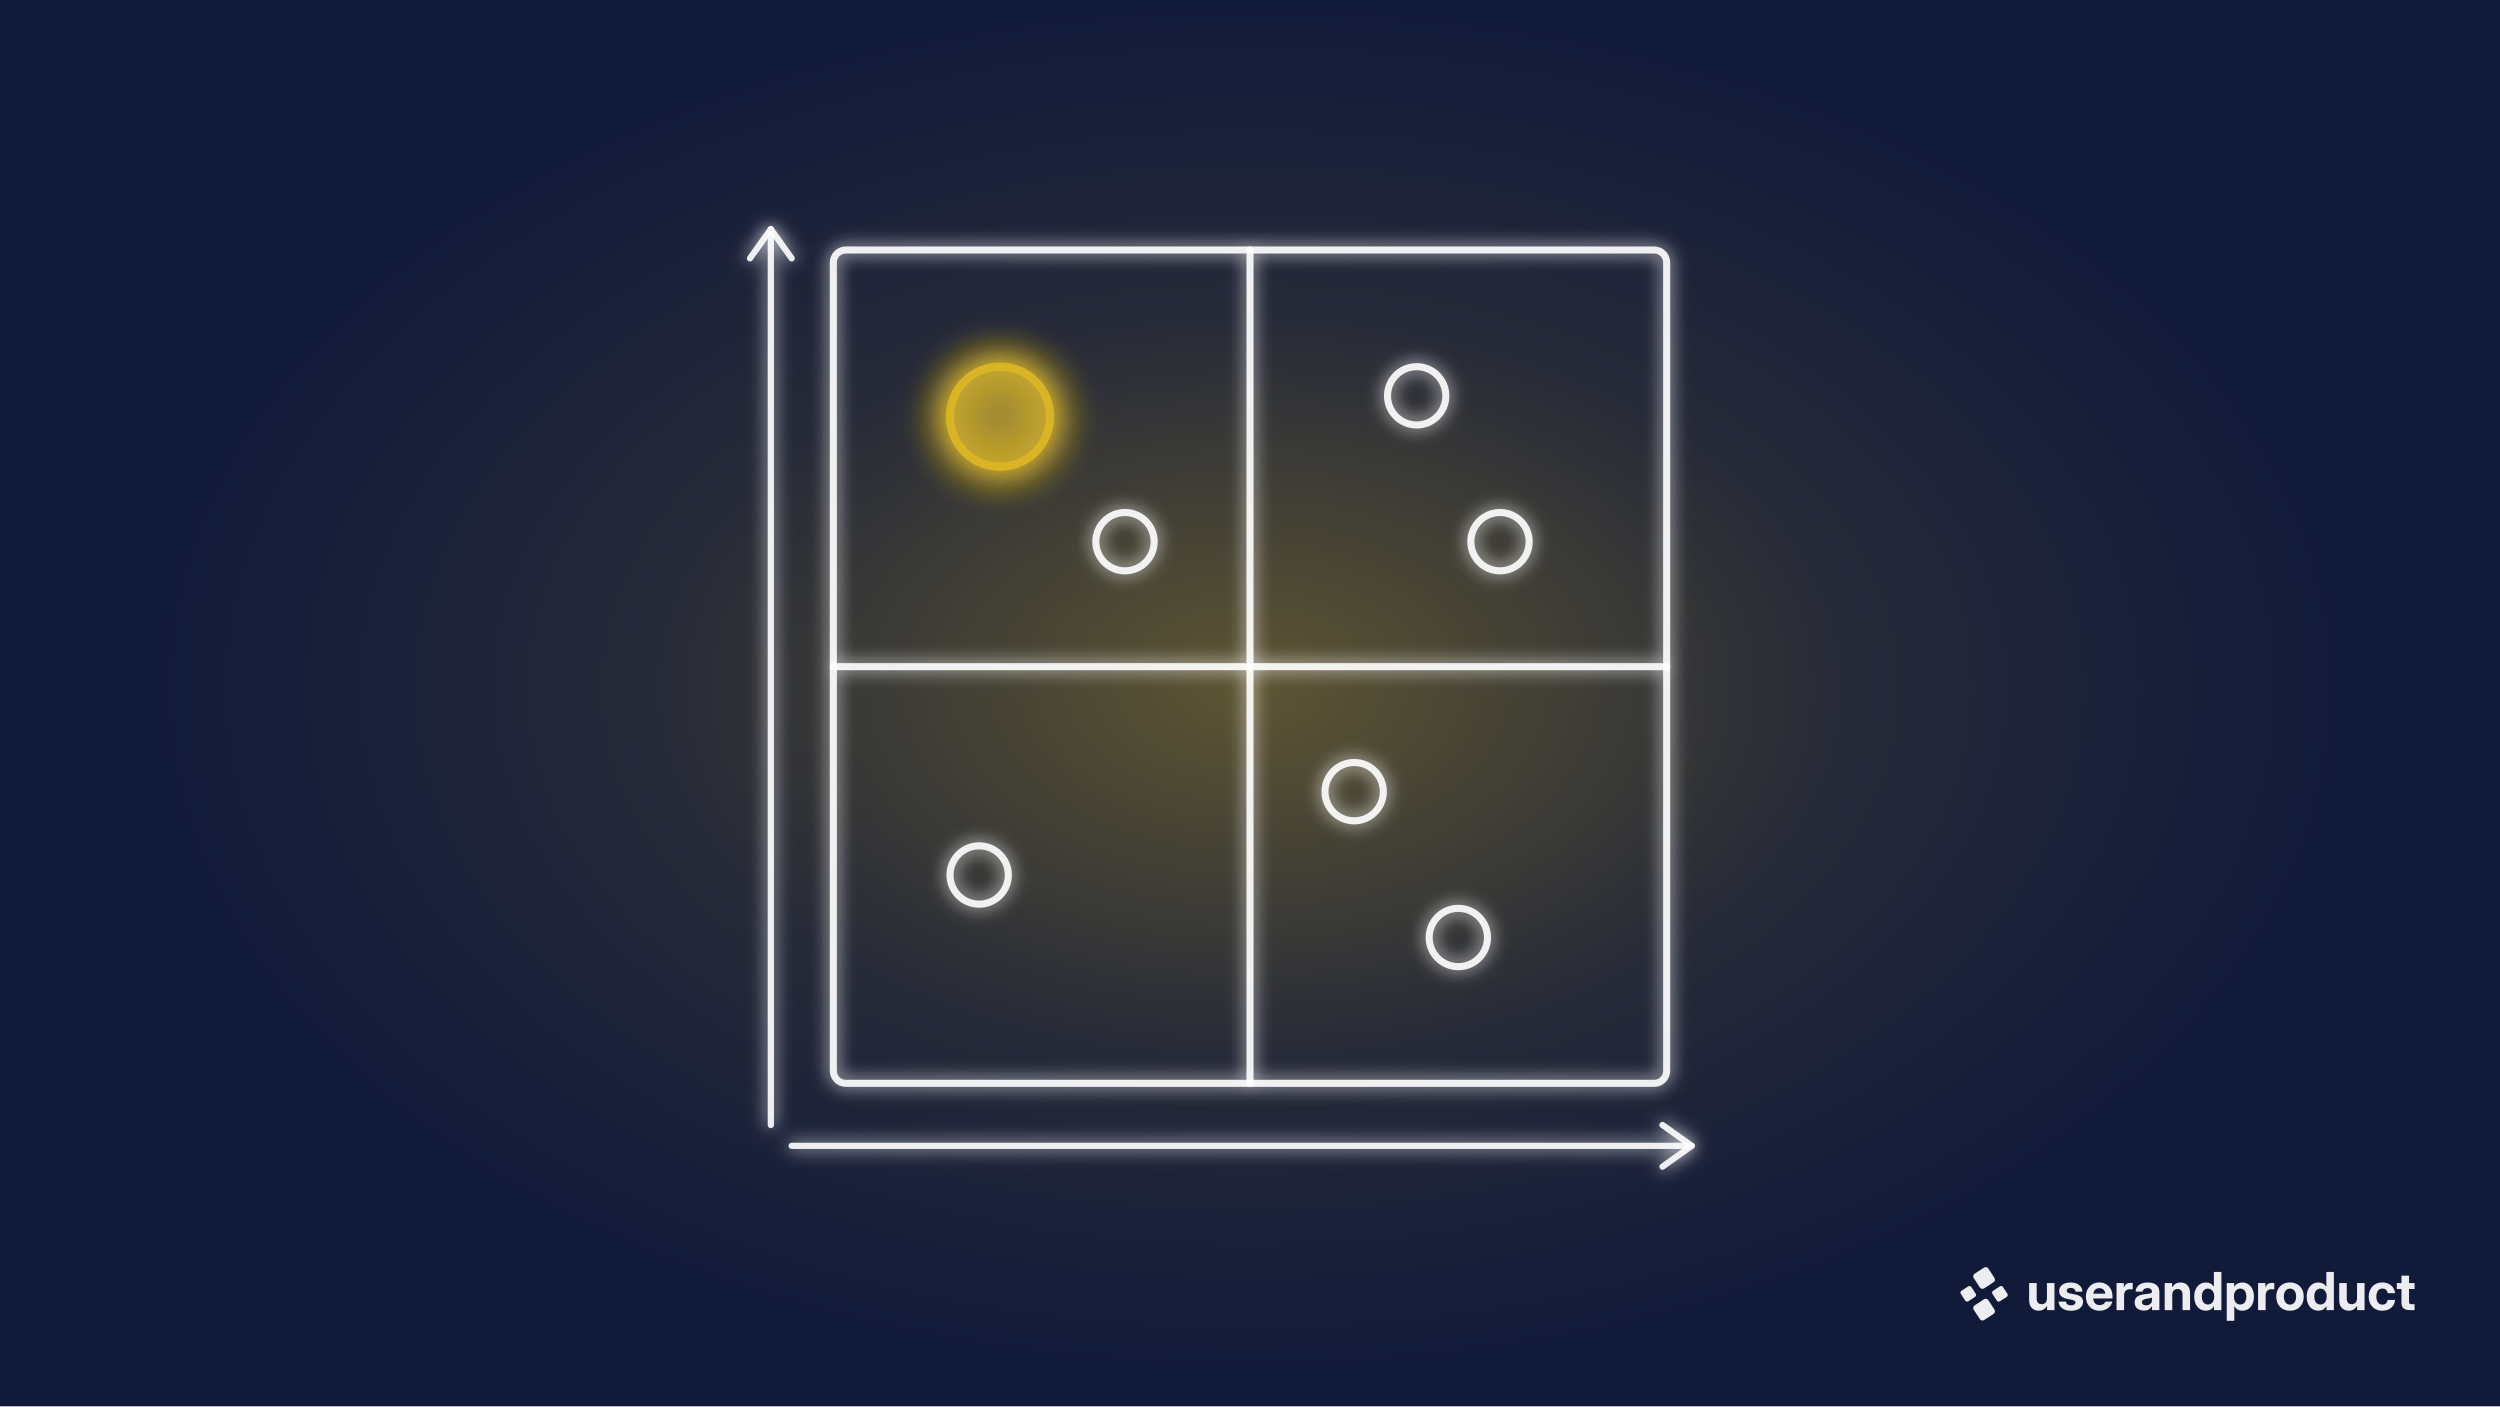
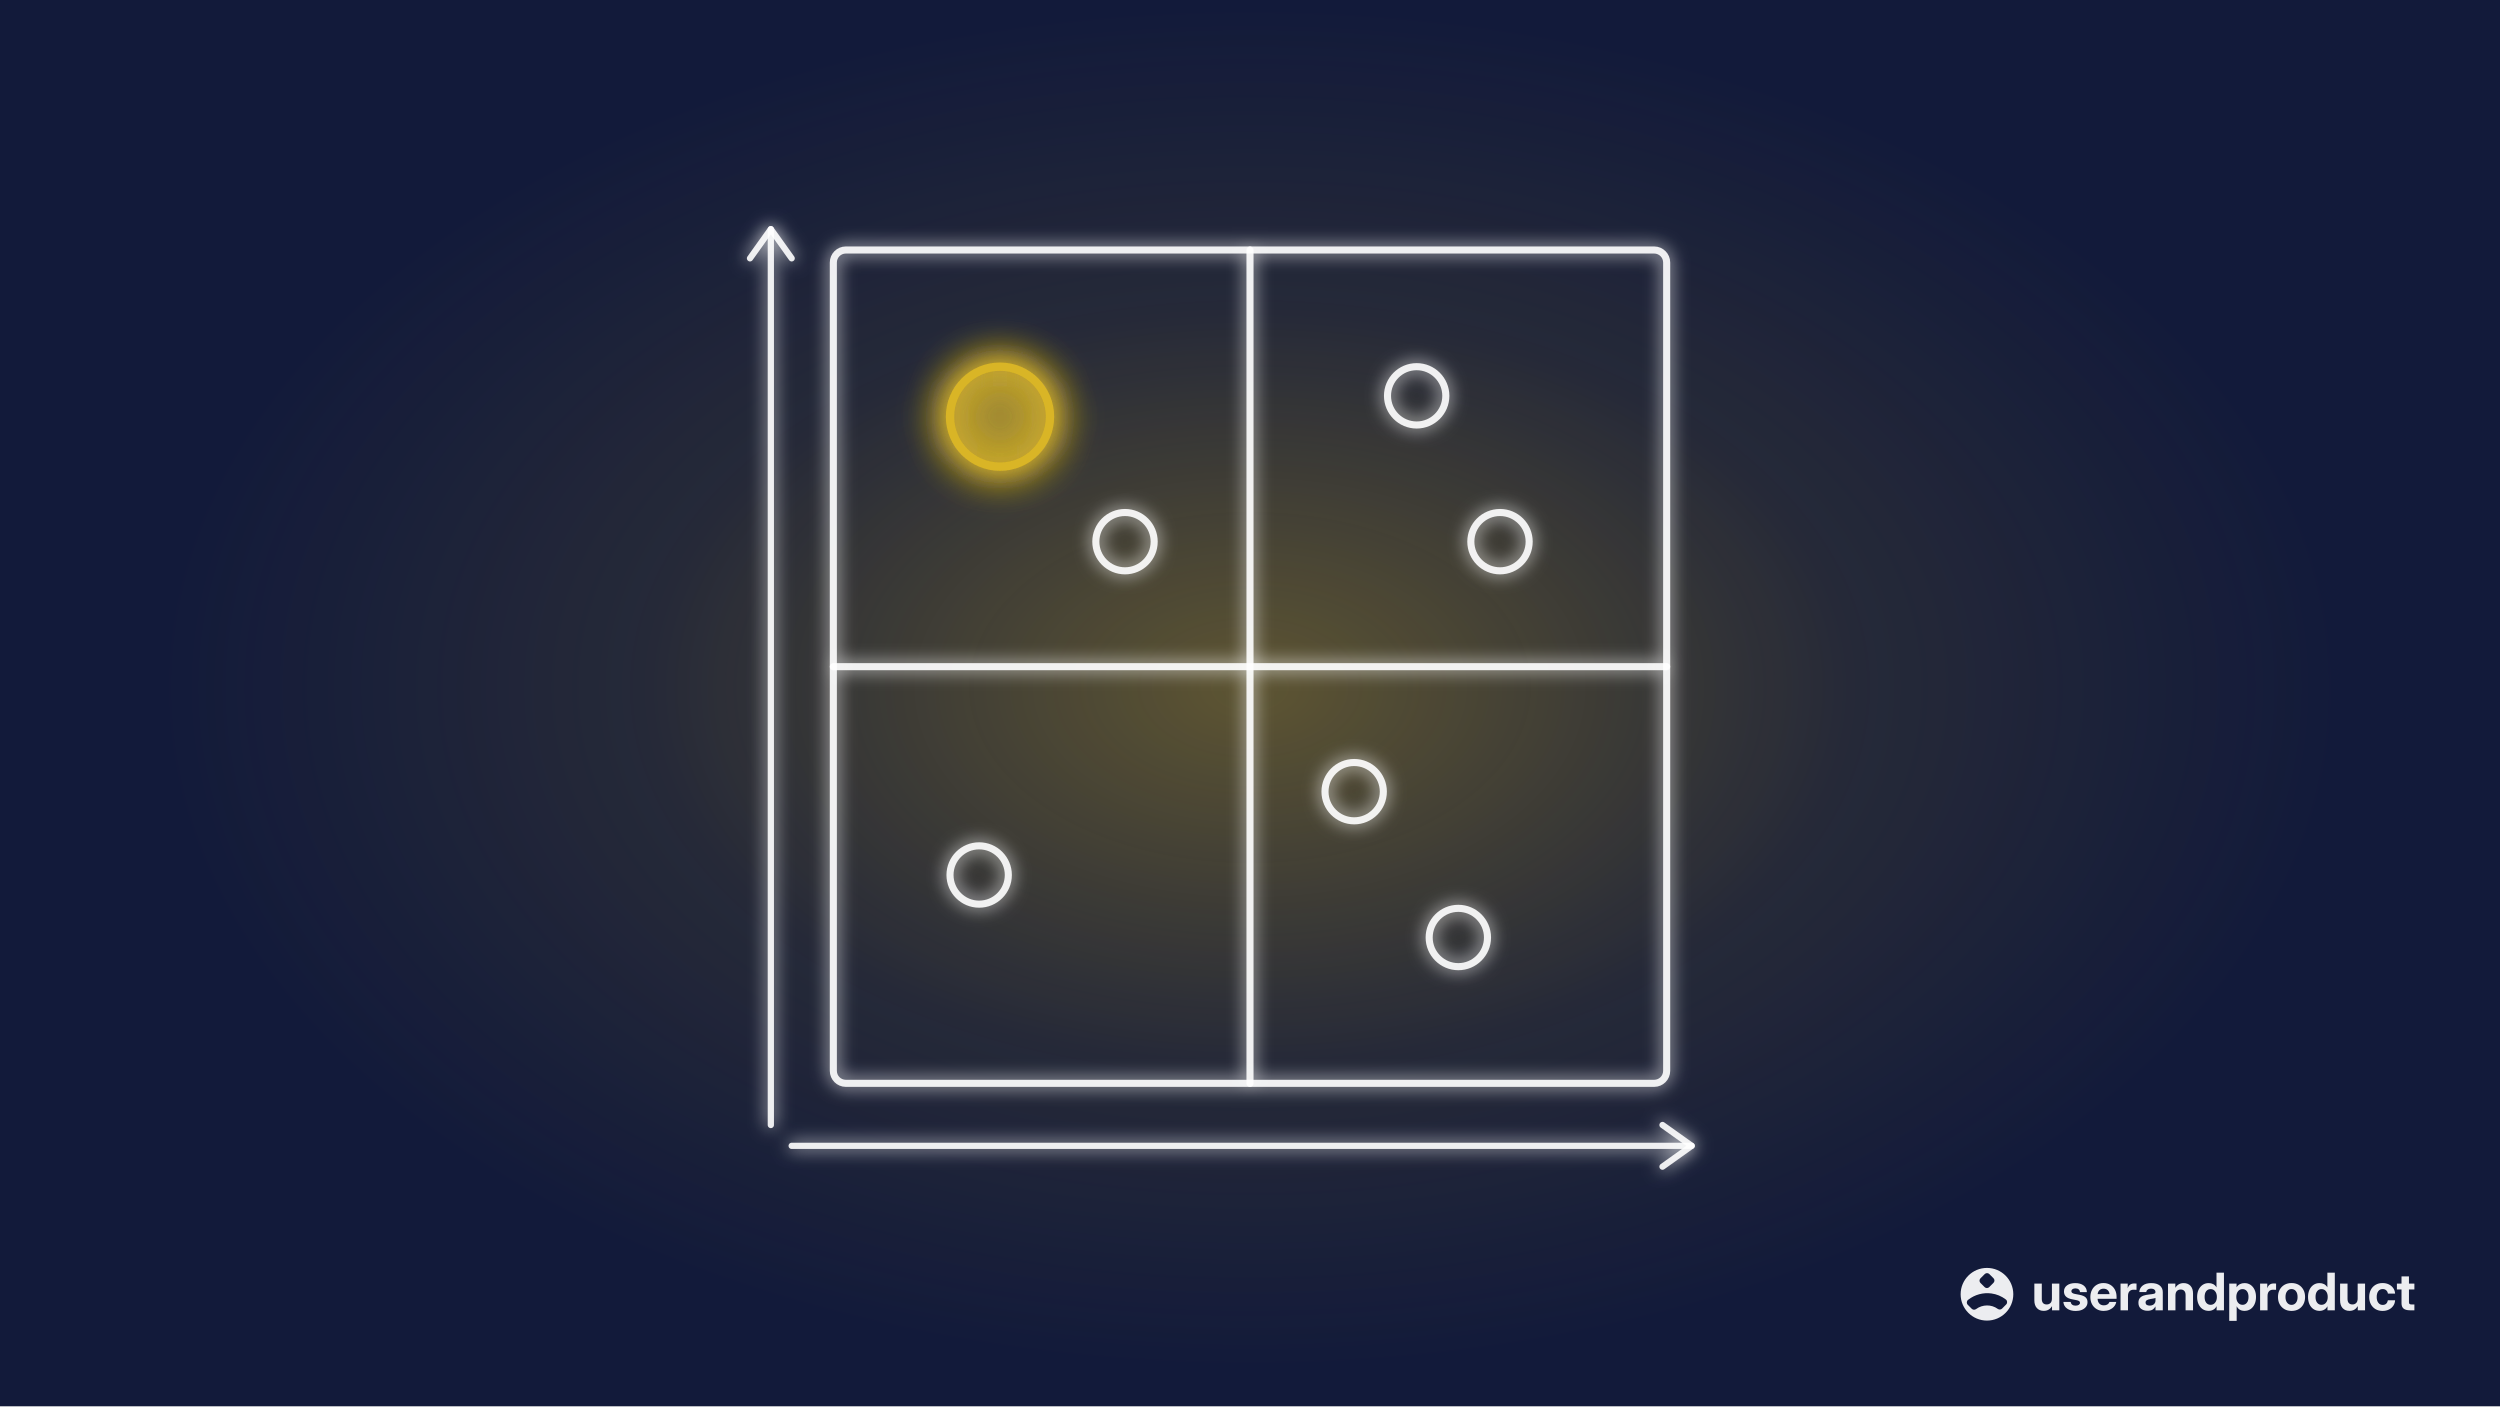
<svg xmlns="http://www.w3.org/2000/svg" viewBox="0 0 1200 675" width="1200" height="675">
  <defs>
    <filter id="glow-acc" filterUnits="userSpaceOnUse" x="0" y="0" width="1200" height="675">
      <feGaussianBlur stdDeviation="9" result="b" />
      <feMerge>
        <feMergeNode in="b" />
        <feMergeNode in="b" />
        <feMergeNode in="SourceGraphic" />
      </feMerge>
    </filter>
    <filter id="halo" x="-20%" y="-20%" width="140%" height="140%">
      <feGaussianBlur stdDeviation="4" result="b" />
      <feMerge>
        <feMergeNode in="b" />
        <feMergeNode in="SourceGraphic" />
      </feMerge>
    </filter>
    <radialGradient id="bloom" cx="50%" cy="50%" r="50%">
      <stop offset="0" stop-color="#D9B526" stop-opacity="0.38" />
      <stop offset=".55" stop-color="#D9B526" stop-opacity="0.10" />
      <stop offset="1" stop-color="#D9B526" stop-opacity="0" />
    </radialGradient>
  </defs>
  <rect width="1200" height="675" fill="#121A3A" />
  <ellipse cx="600" cy="330" rx="520" ry="330" fill="url(#bloom)" />
  <g filter="url(#halo)">
    <rect x="400" y="120" width="400" height="400" rx="6" fill="none" stroke="#FFFFFF" stroke-opacity="0.9" stroke-width="3.4" stroke-linejoin="round" />
    <path d="M600 120 V520" fill="none" stroke="#FFFFFF" stroke-opacity="0.9" stroke-width="3.4" stroke-linecap="round" stroke-linejoin="round" />
    <path d="M400 320 H800" fill="none" stroke="#FFFFFF" stroke-opacity="0.9" stroke-width="3.4" stroke-linecap="round" stroke-linejoin="round" />
    <path d="M370 540 V110" fill="none" stroke="#FFFFFF" stroke-opacity="0.9" stroke-width="3.0" stroke-linecap="round" stroke-linejoin="round" />
    <path d="M360 124 l10 -14 l10 14" fill="none" stroke="#FFFFFF" stroke-opacity="0.9" stroke-width="3.0" stroke-linecap="round" stroke-linejoin="round" />
    <path d="M380 550 H812" fill="none" stroke="#FFFFFF" stroke-opacity="0.9" stroke-width="3.0" stroke-linecap="round" stroke-linejoin="round" />
    <path d="M798 540 l14 10 l-14 10" fill="none" stroke="#FFFFFF" stroke-opacity="0.9" stroke-width="3.0" stroke-linecap="round" stroke-linejoin="round" />
    <circle cx="480" cy="200" r="24" fill="#D9B526" fill-opacity=".16" stroke="#D9B526" stroke-width="4.0" stroke-linejoin="round" filter="url(#glow-acc)" />
    <circle cx="540" cy="260" r="14" fill="none" stroke="#FFFFFF" stroke-opacity="0.9" stroke-width="3.4" stroke-linejoin="round" />
    <circle cx="680" cy="190" r="14" fill="none" stroke="#FFFFFF" stroke-opacity="0.9" stroke-width="3.4" stroke-linejoin="round" />
    <circle cx="720" cy="260" r="14" fill="none" stroke="#FFFFFF" stroke-opacity="0.9" stroke-width="3.4" stroke-linejoin="round" />
    <circle cx="470" cy="420" r="14" fill="none" stroke="#FFFFFF" stroke-opacity="0.9" stroke-width="3.4" stroke-linejoin="round" />
    <circle cx="700" cy="450" r="14" fill="none" stroke="#FFFFFF" stroke-opacity="0.9" stroke-width="3.4" stroke-linejoin="round" />
    <circle cx="650" cy="380" r="14" fill="none" stroke="#FFFFFF" stroke-opacity="0.9" stroke-width="3.4" stroke-linejoin="round" />
  </g>
-   <svg x="940.0" y="607.2" width="220.0" height="27.8" viewBox="-4 -86.01 874 110.42" opacity="0.92">
-     <path fill="#FFFFFF" d="M53.28 -79.27 64.89 -61.41C66.69 -58.63 65.9 -54.92 63.12 -53.11L45.25 -41.5C42.48 -39.7 38.77 -40.5 36.97 -43.26L25.35 -61.14C23.55 -63.92 24.34 -67.63 27.12 -69.43L44.99 -81.03C47.77 -82.85 51.47 -82.05 53.28 -79.27ZM36.97 17.11 25.35 -0.75C23.55 -3.53 24.34 -7.24 27.12 -9.05L44.99 -20.65C47.77 -22.46 51.47 -21.66 53.28 -18.89L64.89 -1.02C66.69 1.76 65.9 5.47 63.12 7.27L45.25 18.88C42.48 20.69 38.77 19.89 36.97 17.11ZM88.28 -25.21 75.41 -16.85C73.41 -15.55 70.74 -16.11 69.44 -18.12L61.08 -30.99C59.79 -32.98 60.35 -35.66 62.36 -36.95L75.23 -45.31C77.22 -46.6 79.89 -46.04 81.19 -44.04L89.55 -31.17C90.84 -29.18 90.28 -26.5 88.28 -25.21ZM1.97 -36.95 14.84 -45.31C16.83 -46.6 19.51 -46.04 20.8 -44.04L29.16 -31.17C30.45 -29.18 29.89 -26.5 27.89 -25.21L15.02 -16.85C13.02 -15.55 10.36 -16.11 9.05 -18.12L0.7 -30.99C-0.6 -32.98 -0.04 -35.66 1.97 -36.95Z" />
-     <path fill="#FFFFFF" d="M468.15 1.07Q461.41 1.07 456.38 -2.29Q451.35 -5.66 448.59 -11.72Q445.83 -17.77 445.83 -25.83Q445.83 -33.74 448.64 -39.79Q451.45 -45.85 456.45 -49.24Q461.46 -52.64 468.05 -52.64Q473.03 -52.64 476.89 -50.61Q480.74 -48.58 483.23 -44.43H483.28V-72.75H497.64V0H483.48V-7.91H483.43Q481.18 -3.42 477.2 -1.17Q473.22 1.07 468.15 1.07ZM682.6 1.07Q675.86 1.07 670.83 -2.29Q665.8 -5.66 663.04 -11.72Q660.29 -17.77 660.29 -25.83Q660.29 -33.74 663.09 -39.79Q665.9 -45.85 670.91 -49.24Q675.91 -52.64 682.5 -52.64Q687.48 -52.64 691.34 -50.61Q695.2 -48.58 697.69 -44.43H697.74V-72.75H712.09V0H697.93V-7.91H697.88Q695.64 -3.42 691.66 -1.17Q687.68 1.07 682.6 1.07ZM507.84 20.41V-51.56H522.05V-44.58H522.2Q524.59 -48.58 528.52 -50.61Q532.45 -52.64 537.48 -52.64Q544.07 -52.64 549.08 -49.24Q554.08 -45.85 556.89 -39.79Q559.7 -33.74 559.7 -25.83Q559.7 -17.77 556.92 -11.72Q554.13 -5.66 549.13 -2.29Q544.12 1.07 537.38 1.07Q526.89 1.07 522.39 -7.71H522.25V20.41H507.84ZM628.4 1.17Q620.59 1.17 614.7 -2.2Q608.82 -5.57 605.52 -11.6Q602.23 -17.63 602.23 -25.73Q602.23 -33.84 605.52 -39.89Q608.82 -45.95 614.7 -49.34Q620.59 -52.73 628.4 -52.73Q636.26 -52.73 642.15 -49.34Q648.03 -45.95 651.33 -39.89Q654.62 -33.84 654.62 -25.73Q654.62 -17.68 651.33 -11.62Q648.03 -5.57 642.15 -2.2Q636.26 1.17 628.4 1.17ZM350.03 0.88Q342.32 0.88 337.31 -2.98Q332.31 -6.84 332.31 -14.55Q332.31 -20.36 335.09 -23.66Q337.87 -26.95 342.46 -28.47Q347.05 -29.98 352.42 -30.47Q359.5 -31.2 362.34 -31.93Q365.17 -32.67 365.17 -35.16V-35.5Q365.17 -38.33 362.92 -40.14Q360.68 -41.94 356.72 -41.94Q352.72 -41.94 350.23 -40.09Q347.74 -38.23 347.49 -35.25H333.97Q334.45 -43.21 340.51 -47.92Q346.56 -52.64 357.16 -52.64Q367.76 -52.64 373.57 -47.92Q379.38 -43.21 379.38 -34.96V0H365.31V-7.28H365.12Q363.07 -3.52 359.5 -1.32Q355.94 0.88 350.03 0.88ZM265.07 1.17Q257.26 1.17 251.47 -2.29Q245.69 -5.76 242.49 -11.84Q239.29 -17.92 239.29 -25.73Q239.29 -33.59 242.54 -39.7Q245.78 -45.8 251.5 -49.27Q257.21 -52.73 264.58 -52.73Q272.2 -52.73 277.89 -49.34Q283.58 -45.95 286.77 -39.92Q289.97 -33.89 289.97 -26.03V-22.17H253.3Q253.5 -16.46 256.67 -13.04Q259.85 -9.62 265.51 -9.62Q269.71 -9.62 272.52 -11.43Q275.32 -13.23 276.3 -16.21H289.44Q288.51 -11.08 285.09 -7.18Q281.67 -3.27 276.5 -1.05Q271.32 1.17 265.07 1.17ZM403.94 -28.66V0H389.53V-51.56H403.69V-43.46Q406.33 -47.85 410.29 -50.24Q414.24 -52.64 419.81 -52.64Q428.01 -52.64 432.94 -47.34Q437.87 -42.04 437.87 -32.28V0H423.52V-29.64Q423.52 -34.81 421.03 -37.52Q418.54 -40.23 414.04 -40.23Q409.6 -40.23 406.77 -37.45Q403.94 -34.67 403.94 -28.66ZM149.1 1.07Q140.85 1.07 135.92 -4.22Q130.99 -9.52 130.99 -19.29V-51.56H145.39V-21.92Q145.39 -16.75 147.86 -14.04Q150.32 -11.33 154.87 -11.33Q159.31 -11.33 162.14 -14.11Q164.97 -16.89 164.97 -22.9V-51.56H179.33V0H165.22V-8.11Q162.58 -3.71 158.62 -1.32Q154.67 1.07 149.1 1.07ZM740.41 1.07Q732.16 1.07 727.23 -4.22Q722.3 -9.52 722.3 -19.29V-51.56H736.7V-21.92Q736.7 -16.75 739.17 -14.04Q741.63 -11.33 746.17 -11.33Q750.62 -11.33 753.45 -14.11Q756.28 -16.89 756.28 -22.9V-51.56H770.64V0H756.53V-8.11Q753.89 -3.71 749.93 -1.32Q745.98 1.07 740.41 1.07ZM210.97 1.27Q200.91 1.27 194.34 -3.32Q187.78 -7.91 187.09 -16.21H201.25Q201.64 -12.84 204.08 -10.94Q206.53 -9.03 210.72 -9.03Q214.73 -9.03 217.02 -10.55Q219.32 -12.06 219.32 -14.45Q219.32 -16.5 217.54 -17.75Q215.75 -18.99 212.63 -19.63L203.6 -21.39Q188.26 -24.32 188.26 -36.43Q188.26 -43.75 194.17 -48.19Q200.08 -52.64 210.14 -52.64Q220.15 -52.64 226.25 -47.95Q232.36 -43.26 232.55 -35.21H219.22Q219.17 -38.28 216.75 -40.36Q214.34 -42.43 210.53 -42.43Q206.82 -42.43 204.72 -40.84Q202.62 -39.26 202.62 -36.96Q202.62 -34.96 204.25 -33.69Q205.89 -32.42 208.87 -31.79L218.63 -29.88Q226.45 -28.37 230.13 -24.93Q233.82 -21.48 233.82 -15.77Q233.82 -10.64 230.91 -6.81Q228.01 -2.98 222.86 -0.85Q217.71 1.27 210.97 1.27ZM804.47 1.17Q796.71 1.17 790.9 -2.22Q785.09 -5.62 781.84 -11.69Q778.6 -17.77 778.6 -25.73Q778.6 -33.74 781.84 -39.82Q785.09 -45.9 790.9 -49.32Q796.71 -52.73 804.47 -52.73Q811.26 -52.73 816.56 -50.12Q821.86 -47.51 825.06 -42.9Q828.25 -38.28 828.69 -32.28H814.78Q814.19 -36.23 811.58 -38.67Q808.97 -41.11 804.67 -41.11Q799.25 -41.11 796.17 -36.96Q793.1 -32.81 793.1 -25.73Q793.1 -18.7 796.17 -14.58Q799.25 -10.45 804.67 -10.45Q809.02 -10.45 811.51 -12.89Q814 -15.33 814.68 -19.38H828.69Q828.4 -13.43 825.23 -8.79Q822.05 -4.15 816.71 -1.49Q811.36 1.17 804.47 1.17ZM866 -51.56V-40.28H855.45V-15.92Q855.45 -13.28 856.5 -12.28Q857.55 -11.28 860.48 -11.28H866V0H857.6Q849.1 0 845.08 -3.32Q841.05 -6.64 841.05 -13.67V-40.28H832.16V-51.56H841.05V-65.62H855.45V-51.56H866ZM297.69 0V-51.56H311.55V-42.77H311.7Q313.12 -47.41 316.14 -49.66Q319.17 -51.9 324.3 -51.9Q325.57 -51.9 326.62 -51.86Q327.67 -51.81 328.55 -51.81V-39.55Q327.77 -39.6 325.96 -39.7Q324.15 -39.79 322.35 -39.79Q317.9 -39.79 315 -36.77Q312.09 -33.74 312.09 -27.93V0H297.69ZM567.61 0V-51.56H581.48V-42.77H581.62Q583.04 -47.41 586.07 -49.66Q589.09 -51.9 594.22 -51.9Q595.49 -51.9 596.54 -51.86Q597.59 -51.81 598.47 -51.81V-39.55Q597.69 -39.6 595.88 -39.7Q594.07 -39.79 592.27 -39.79Q587.82 -39.79 584.92 -36.77Q582.01 -33.74 582.01 -27.93V0H567.61ZM533.67 -10.64Q538.9 -10.64 542.05 -14.62Q545.2 -18.6 545.2 -25.83Q545.2 -33.06 542.05 -37.04Q538.9 -41.02 533.67 -41.02Q528.2 -41.02 524.88 -36.87Q521.56 -32.71 521.56 -25.83Q521.56 -18.9 524.88 -14.77Q528.2 -10.64 533.67 -10.64ZM471.86 -10.64Q477.33 -10.64 480.65 -14.77Q483.97 -18.9 483.97 -25.83Q483.97 -32.71 480.65 -36.87Q477.33 -41.02 471.86 -41.02Q466.63 -41.02 463.48 -37.04Q460.33 -33.06 460.33 -25.83Q460.33 -18.6 463.48 -14.62Q466.63 -10.64 471.86 -10.64ZM686.31 -10.64Q691.78 -10.64 695.1 -14.77Q698.42 -18.9 698.42 -25.83Q698.42 -32.71 695.1 -36.87Q691.78 -41.02 686.31 -41.02Q681.09 -41.02 677.94 -37.04Q674.79 -33.06 674.79 -25.83Q674.79 -18.6 677.94 -14.62Q681.09 -10.64 686.31 -10.64ZM628.4 -10.5Q633.67 -10.5 636.9 -14.53Q640.12 -18.55 640.12 -25.73Q640.12 -32.96 636.9 -37.01Q633.67 -41.06 628.4 -41.06Q623.18 -41.06 619.95 -37.01Q616.73 -32.96 616.73 -25.73Q616.73 -18.55 619.95 -14.53Q623.18 -10.5 628.4 -10.5ZM354.03 -9.13Q359.21 -9.13 362.24 -11.89Q365.27 -14.65 365.27 -18.85V-24.02Q364.04 -23.34 361.21 -22.78Q358.38 -22.22 354.91 -21.68Q351.2 -21.09 348.64 -19.56Q346.08 -18.02 346.08 -14.94Q346.08 -12.21 348.25 -10.67Q350.42 -9.13 354.03 -9.13ZM253.4 -31.35H276.4Q275.86 -36.18 272.81 -38.99Q269.76 -41.8 264.87 -41.8Q260.04 -41.8 257.01 -38.99Q253.99 -36.18 253.4 -31.35Z" />
+   <svg x="940.0" y="607.6" width="220.0" height="27.4" viewBox="-4 -86 885.6 110.4">
+     <g transform="translate(-5.1 -87.1) scale(0.0584)">
+       <path fill="#121A3A" d="M1595.8,1298.3c46.5-46.8,41.8-123.9-10.2-164.4-142.3-110.7-308-177.5-479-200.5h-.1c-267.4-36-547.8,35-772.4,212.3-51.6,40.8-55.8,117.6-9.3,164.1l130.3,130.3c38.5,38.5,99.6,43.6,143.5,11.2,214.8-158.6,507.6-161,720.2-6,43.8,31.9,104.4,26.8,142.6-11.7l134.5-135.4Z" />
+       <path fill="#121A3A" d="M1176.4,429.5l-138.2-138.2c-41.9-41.9-109.9-41.9-151.9,0l-142.2,142.2c-41.9,41.9-41.9,109.9,0,151.9l138.2,138.2c41.9,41.9,109.9,41.9,151.8,0l142.3-142.2c42-41.9,42-109.9,0-151.9Z" />
+     </g>
+     <g opacity="0.92">
+       <g transform="translate(-5.1 -87.1) scale(0.0584)">
+         <path fill="#FFFFFF" fill-rule="evenodd" d="M960 88a872 872 0 0 1 872 872a872 872 0 0 1-872 872a872 872 0 0 1-872-872a872 872 0 0 1 872-872ZM1595.8,1298.3c46.5-46.8,41.8-123.9-10.2-164.4-142.3-110.7-308-177.5-479-200.5h-.1c-267.4-36-547.8,35-772.4,212.3-51.6,40.8-55.8,117.6-9.3,164.1l130.3,130.3c38.5,38.5,99.6,43.6,143.5,11.2,214.8-158.6,507.6-161,720.2-6,43.8,31.9,104.4,26.8,142.6-11.7l134.5-135.4ZM1176.4,429.5l-138.2-138.2c-41.9-41.9-109.9-41.9-151.9,0l-142.2,142.2c-41.9,41.9-41.9,109.9,0,151.9l138.2,138.2c41.9,41.9,109.9,41.9,151.8,0l142.3-142.2c42-41.9,42-109.9,0-151.9Z" />
+       </g>
+       <path fill="#FFFFFF" transform="translate(142.6 0)" d="m337.2 1.1q-6.8 0-11.8-3.4q-5-3.4-7.8-9.5q-2.8-6-2.8-14q0-7.9 2.8-14q2.9-6 7.9-9.4q5-3.4 11.6-3.4q4.9 0 8.8 2q3.9 2 6.3 6.2l0.1 0l0-28.4l14.4 0l0 72.8l-14.2 0l0-7.9l-0.1 0q-2.2 4.5-6.2 6.7q-4 2.3-9 2.3zm214.4 0q-6.7 0-11.8-3.4q-5-3.4-7.8-9.5q-2.7-6-2.7-14q0-7.9 2.8-14q2.8-6 7.8-9.4q5-3.4 11.6-3.4q5 0 8.9 2q3.8 2 6.3 6.2l0 0l0-28.4l14.4 0l0 72.8l-14.2 0l0-7.9l0 0q-2.3 4.5-6.3 6.7q-3.9 2.3-9 2.3zm-174.7 19.3l0-72l14.2 0l0 7l0.1 0q2.4-4 6.4-6q3.9-2 8.9-2q6.6 0 11.6 3.4q5 3.4 7.8 9.4q2.8 6.1 2.8 14q0 8-2.8 14q-2.8 6.1-7.8 9.5q-5 3.4-11.7 3.4q-10.5 0-15-8.8l-0.1 0l0 28.1zm120.5-19.2q-7.8 0-13.7-3.4q-5.9-3.4-9.2-9.4q-3.3-6-3.3-14.1q0-8.1 3.3-14.1q3.3-6.1 9.2-9.5q5.9-3.4 13.7-3.4q7.9 0 13.8 3.4q5.8 3.4 9.1 9.5q3.3 6 3.3 14.1q0 8-3.3 14.1q-3.3 6-9.1 9.4q-5.9 3.4-13.8 3.4zm-278.4-0.3q-7.7 0-12.7-3.9q-5-3.8-5-11.6q0-5.8 2.8-9.1q2.8-3.3 7.4-4.8q4.6-1.5 9.9-2q7.1-0.7 10-1.5q2.8-0.7 2.8-3.2l0-0.3q0-2.8-2.2-4.6q-2.3-1.8-6.3-1.8q-4 0-6.5 1.9q-2.5 1.8-2.7 4.7l-13.5 0q0.5-7.9 6.6-12.6q6-4.7 16.6-4.7q10.6 0 16.4 4.7q5.8 4.7 5.8 12.9l0 35l-14.1 0l0-7.3l-0.2 0q-2 3.8-5.5 6q-3.6 2.2-9.6 2.2zm-84.9 0.3q-7.8 0-13.6-3.5q-5.8-3.5-9-9.5q-3.2-6.1-3.2-13.9q0-7.9 3.3-14q3.2-6.1 8.9-9.5q5.7-3.5 13.1-3.5q7.6 0 13.3 3.4q5.7 3.4 8.9 9.4q3.2 6 3.2 13.9l0 3.8l-36.7 0q0.2 5.7 3.4 9.2q3.2 3.4 8.8 3.4q4.2 0 7-1.8q2.8-1.8 3.8-4.8l13.1 0q-0.9 5.1-4.3 9q-3.4 3.9-8.6 6.2q-5.2 2.2-11.4 2.2zm138.8-29.9l0 28.7l-14.4 0l0-51.6l14.2 0l0 8.1q2.6-4.4 6.6-6.7q4-2.4 9.5-2.4q8.2 0 13.2 5.3q4.9 5.3 4.9 15l0 32.3l-14.4 0l0-29.6q0-5.2-2.5-7.9q-2.5-2.7-6.9-2.7q-4.5 0-7.3 2.8q-2.9 2.7-2.9 8.7zm-254.8 29.8q-8.2 0-13.1-5.3q-5-5.3-5-15.1l0-32.3l14.4 0l0 29.7q0 5.2 2.4 7.9q2.5 2.7 7.1 2.7q4.4 0 7.3-2.8q2.8-2.8 2.8-8.8l0-28.7l14.3 0l0 51.6l-14.1 0l0-8.1q-2.6 4.4-6.6 6.8q-3.9 2.4-9.5 2.4zm591.3 0q-8.2 0-13.2-5.3q-4.9-5.3-4.9-15.1l0-32.3l14.4 0l0 29.7q0 5.2 2.5 7.9q2.4 2.7 7 2.7q4.4 0 7.2-2.8q2.9-2.8 2.9-8.8l0-28.7l14.3 0l0 51.6l-14.1 0l0-8.1q-2.6 4.4-6.5 6.8q-4 2.4-9.6 2.4zm-529.4 0.2q-10.1 0-16.6-4.6q-6.6-4.6-7.3-12.9l14.2 0q0.4 3.4 2.8 5.3q2.4 1.9 6.6 1.9q4 0 6.3-1.6q2.3-1.5 2.3-3.9q0-2-1.7-3.3q-1.8-1.2-5-1.8l-9-1.8q-15.3-2.9-15.3-15q0-7.4 5.9-11.8q5.9-4.4 16-4.4q10 0 16.1 4.6q6.1 4.7 6.3 12.8l-13.4 0q0-3.1-2.4-5.2q-2.5-2-6.3-2q-3.7 0-5.8 1.6q-2.1 1.5-2.1 3.8q0 2 1.6 3.3q1.7 1.3 4.7 1.9l9.7 1.9q7.9 1.5 11.6 4.9q3.6 3.5 3.6 9.2q0 5.2-2.9 9q-2.9 3.8-8.1 6q-5.1 2.1-11.8 2.1zm593.5-0.1q-7.8 0-13.6-3.4q-5.8-3.4-9.1-9.5q-3.2-6.1-3.2-14q0-8 3.2-14.1q3.3-6.1 9.1-9.5q5.8-3.4 13.6-3.4q6.8 0 12.1 2.6q5.3 2.6 8.5 7.2q3.2 4.6 3.6 10.6l-13.9 0q-0.6-3.9-3.2-6.3q-2.6-2.5-6.9-2.5q-5.4 0-8.5 4.1q-3.1 4.2-3.1 11.3q0 7 3.1 11.1q3.1 4.2 8.5 4.2q4.3 0 6.8-2.4q2.5-2.5 3.2-6.6l14 0q-0.3 6-3.5 10.6q-3.1 4.6-8.4 7.3q-5.4 2.7-12.3 2.7zm61.5-52.8l0 11.3l-10.5 0l0 24.4q0 2.6 1.1 3.6q1 1 3.9 1l5.5 0l0 11.3l-8.4 0q-8.5 0-12.5-3.3q-4-3.3-4-10.4l0-26.6l-8.9 0l0-11.3l8.9 0l0-14l14.4 0l0 14zm-568.3 51.6l0-51.6l13.9 0l0 8.8l0.1 0q1.4-4.6 4.5-6.8q3-2.3 8.1-2.3q1.3 0 2.3 0.1q1.1 0 2 0l0 12.2q-0.8 0-2.6-0.1q-1.8-0.1-3.6-0.1q-4.5 0-7.4 3q-2.9 3.1-2.9 8.9l0 27.9zm269.9 0l0-51.6l13.9 0l0 8.8l0.1 0q1.5-4.6 4.5-6.8q3-2.3 8.1-2.3q1.3 0 2.4 0.1q1 0 1.9 0l0 12.2q-0.8 0-2.6-0.1q-1.8-0.1-3.6-0.1q-4.5 0-7.4 3q-2.9 3.1-2.9 8.9l0 27.9zm-33.9-10.6q5.2 0 8.3-4q3.2-4 3.2-11.2q0-7.3-3.2-11.2q-3.1-4-8.3-4q-5.5 0-8.8 4.2q-3.3 4.1-3.3 11q0 6.9 3.3 11q3.3 4.2 8.8 4.2zm-61.8 0q5.4 0 8.7-4.2q3.4-4.1 3.4-11q0-6.9-3.4-11q-3.3-4.2-8.7-4.2q-5.3 0-8.5 4q-3.1 3.9-3.1 11.2q0 7.2 3.1 11.2q3.2 4 8.5 4zm214.4 0q5.5 0 8.8-4.2q3.3-4.1 3.3-11q0-6.9-3.3-11q-3.3-4.2-8.8-4.2q-5.2 0-8.3 4q-3.2 3.9-3.2 11.2q0 7.2 3.2 11.2q3.1 4 8.3 4zm-57.9 0.1q5.3 0 8.5-4.1q3.2-4 3.2-11.1q0-7.3-3.2-11.3q-3.2-4.1-8.5-4.1q-5.2 0-8.4 4.1q-3.3 4-3.3 11.3q0 7.1 3.3 11.1q3.2 4.1 8.4 4.1zm-274.4 1.4q5.2 0 8.2-2.7q3.1-2.8 3.1-7l0-5.2q-1.2 0.7-4.1 1.2q-2.8 0.6-6.3 1.1q-3.7 0.6-6.3 2.1q-2.5 1.6-2.5 4.7q0 2.7 2.1 4.3q2.2 1.5 5.8 1.5zm-100.6-22.2l23 0q-0.5-4.9-3.6-7.7q-3-2.8-7.9-2.8q-4.8 0-7.9 2.8q-3 2.8-3.6 7.7z" />
+     </g>
  </svg>
</svg>
